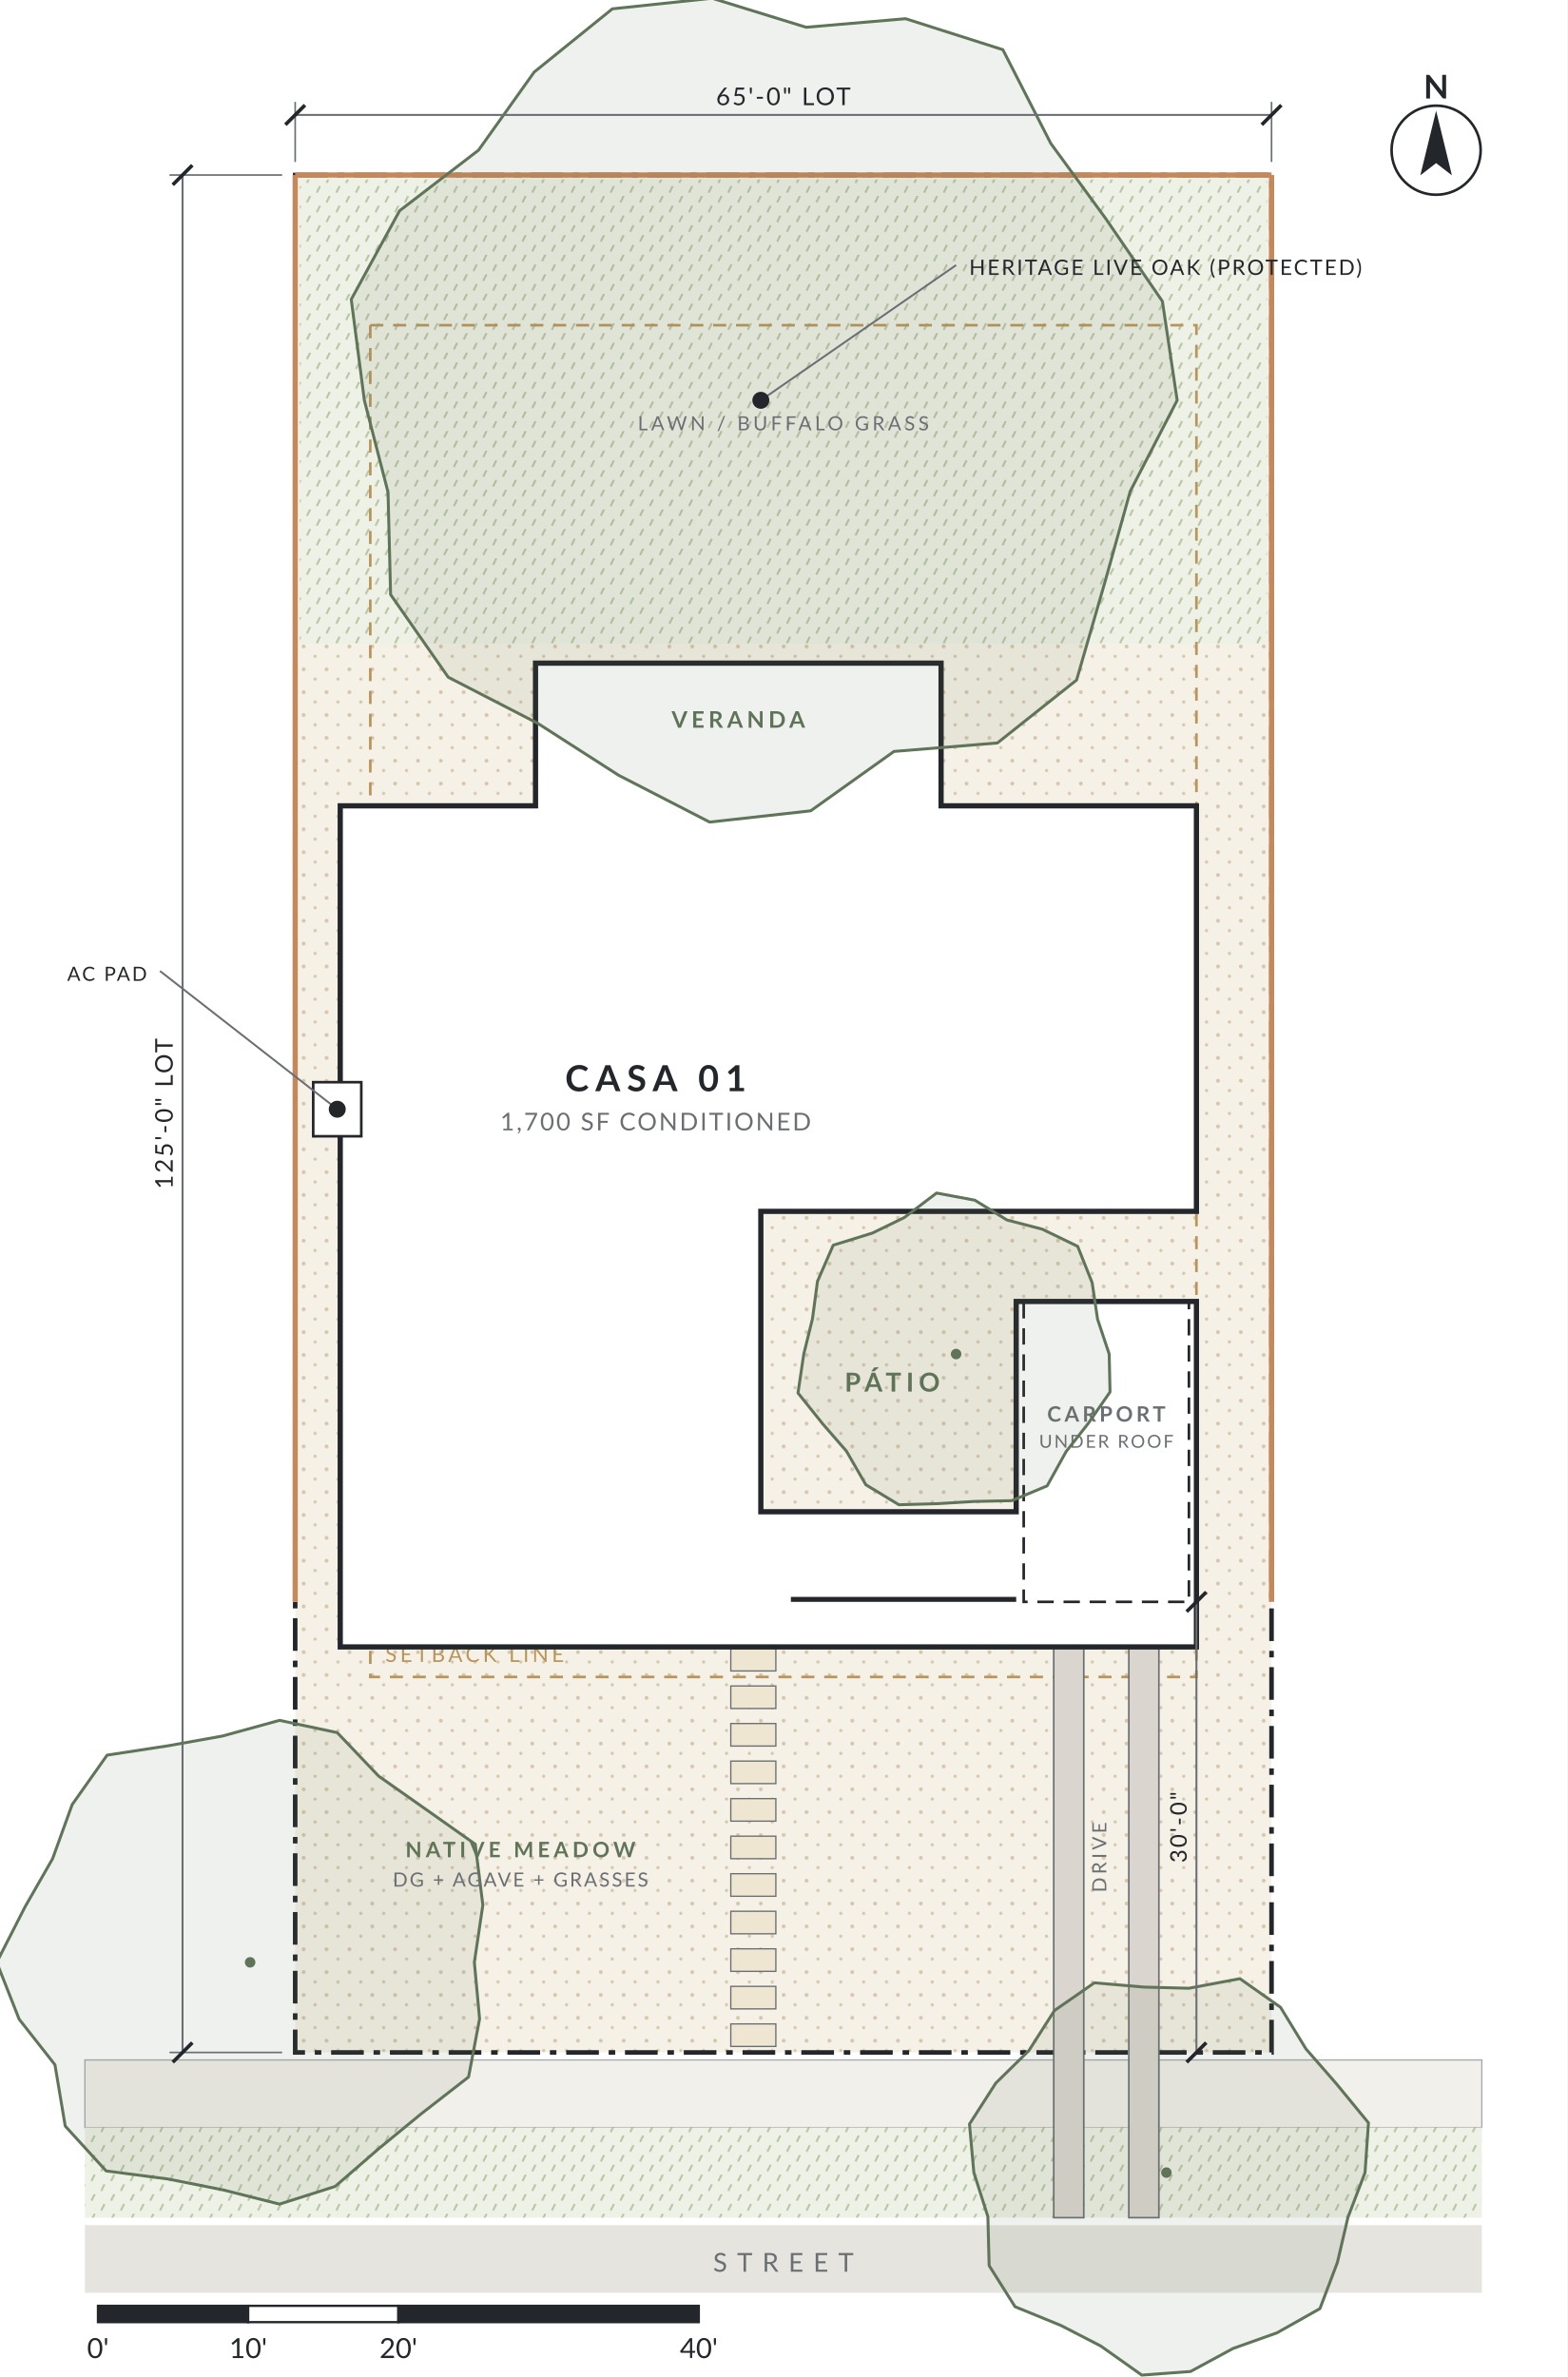
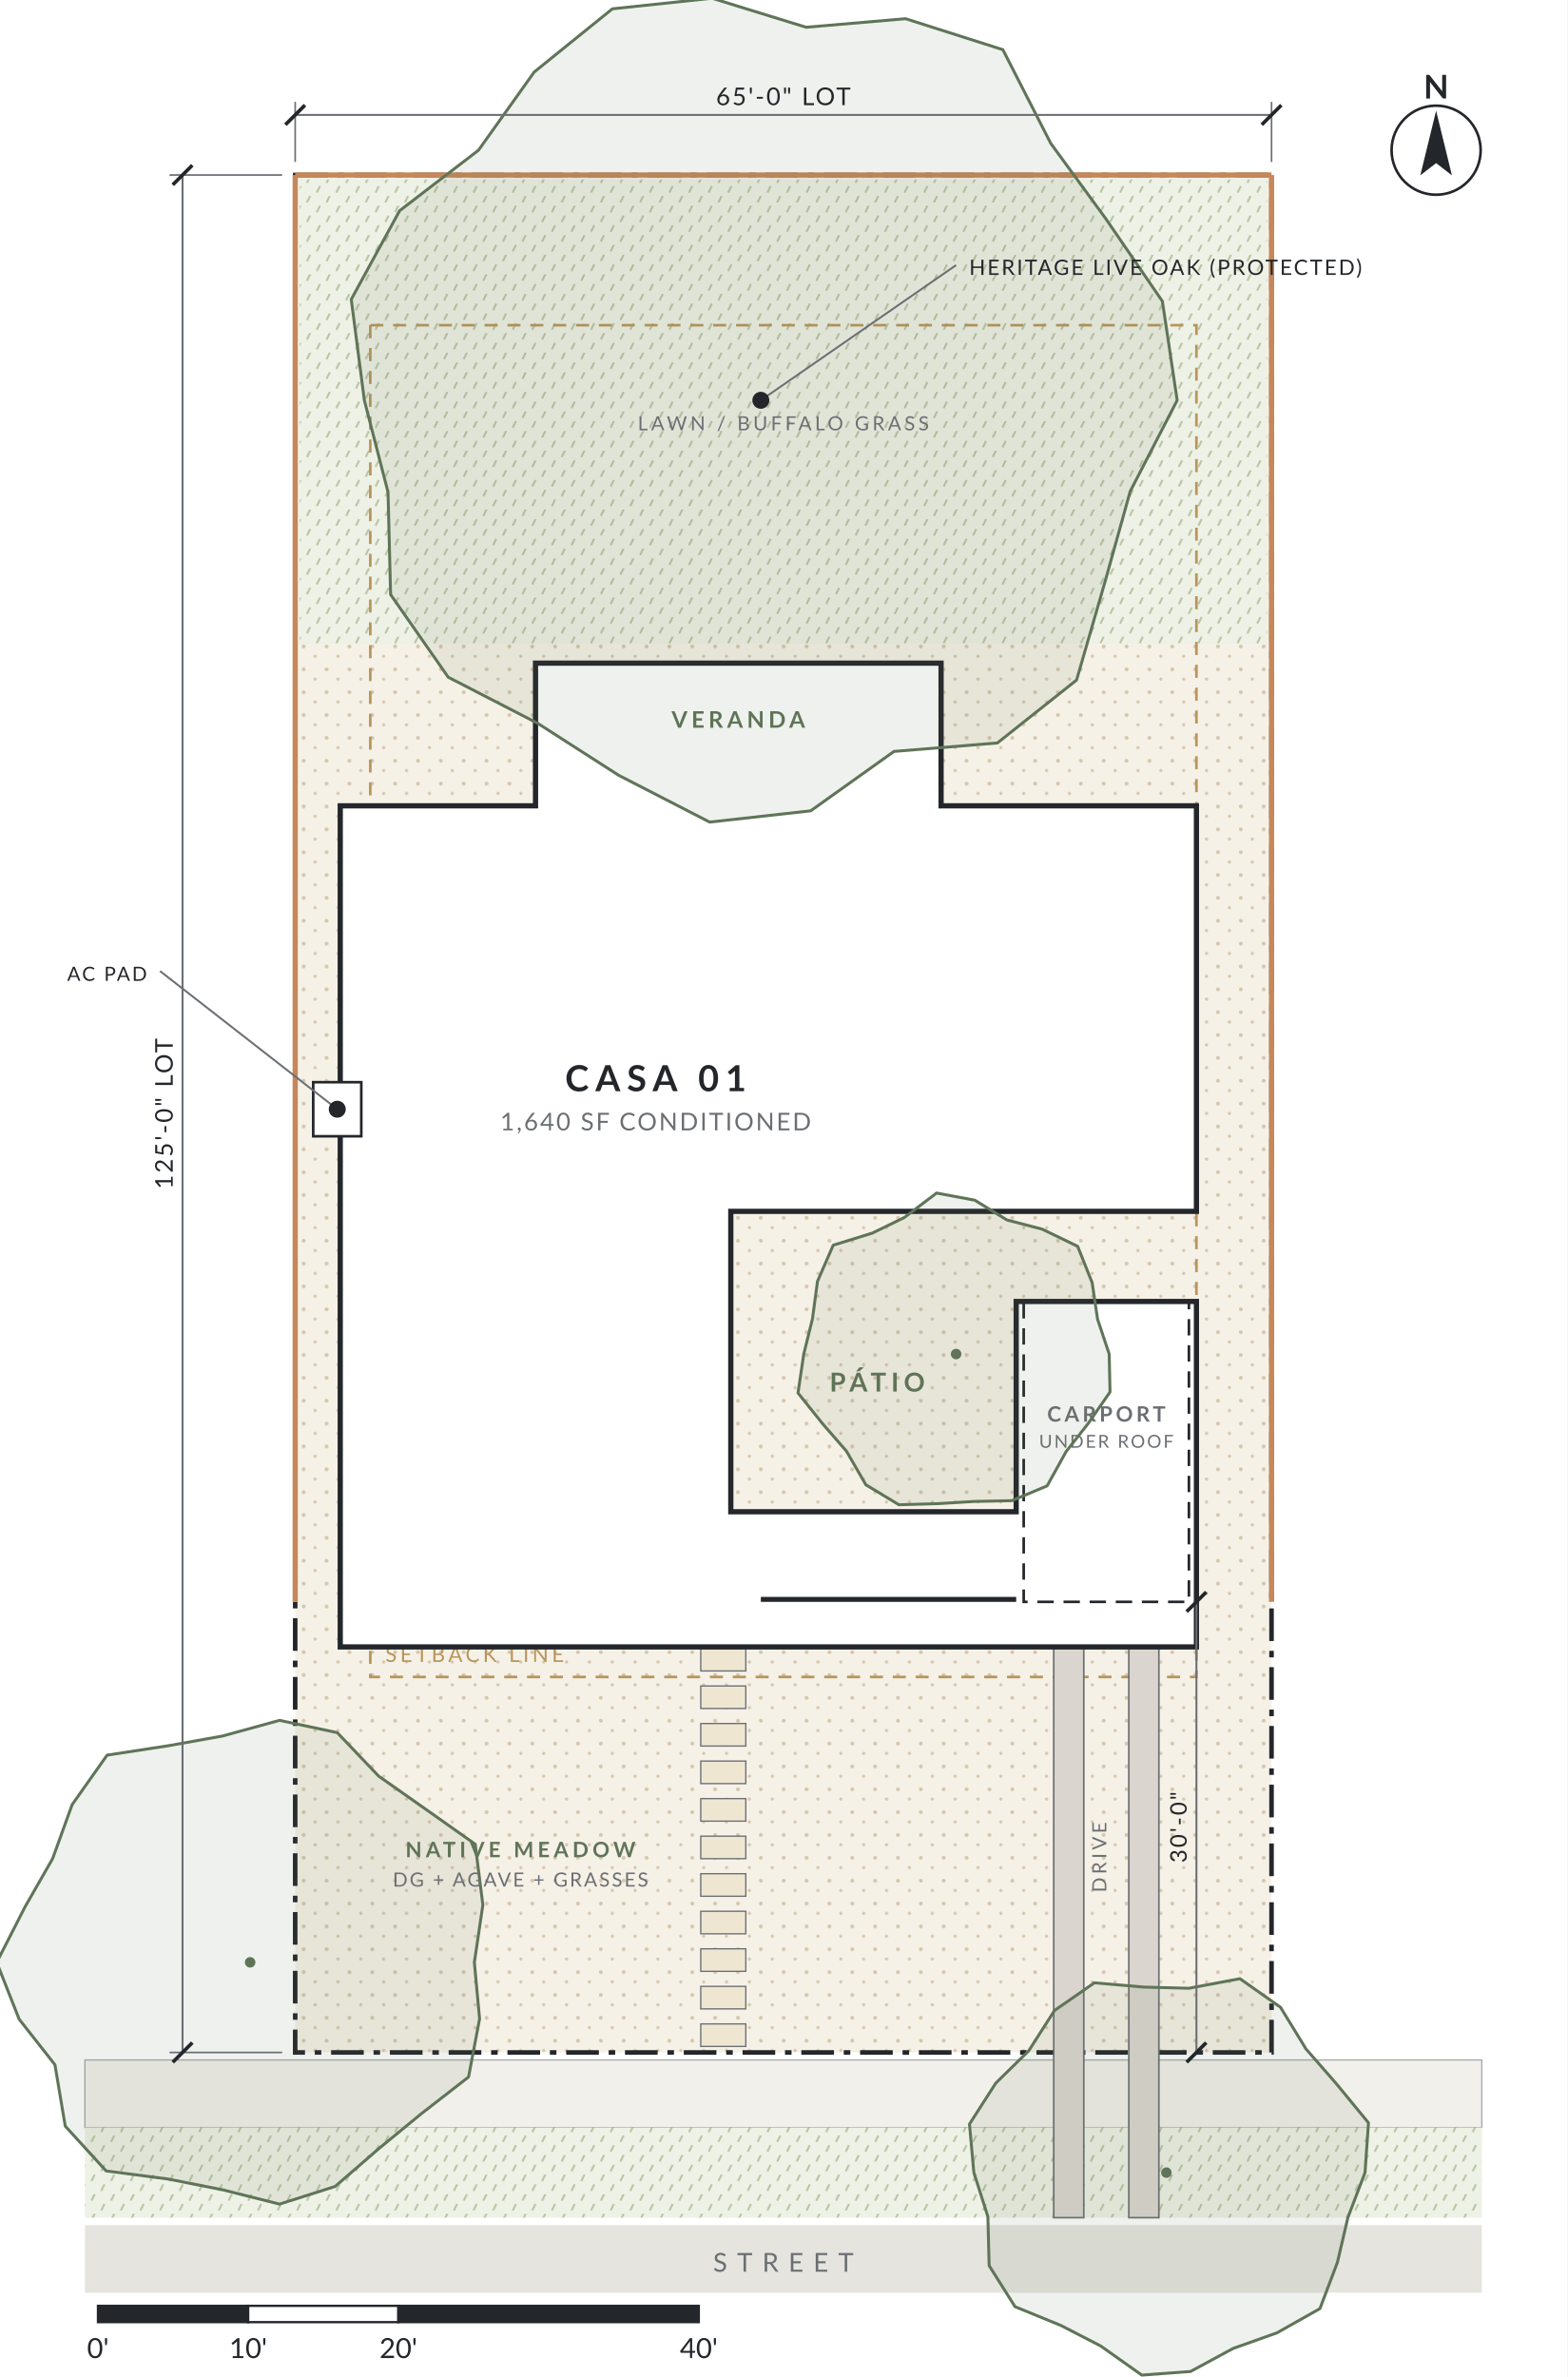
<svg xmlns="http://www.w3.org/2000/svg" viewBox="0 0 480 728" width="480" height="728" data-x0="-14" data-y0="-16" data-y1="131" data-pad="26" data-scale="4.6" data-flip="1">
  <defs>
    <pattern id="pavers" width="18" height="12" patternUnits="userSpaceOnUse">
      <rect width="18" height="12" fill="#f3efe6" />
      <path d="M0 0 H18 M0 0 V12 M9 6 V12 M0 6 H18" stroke="#d2c9b6" stroke-width="0.6" />
    </pattern>
    <pattern id="dg" width="7" height="7" patternUnits="userSpaceOnUse">
      <rect width="7" height="7" fill="#f6f1e7" />
      <circle cx="2" cy="2" r="0.6" fill="#d6c7ad" />
      <circle cx="5.5" cy="5" r="0.5" fill="#d6c7ad" />
    </pattern>
    <pattern id="mosaic" width="7" height="7" patternUnits="userSpaceOnUse">
      <rect width="7" height="7" fill="#2a2a29" />
      <path d="M0 2 L3 0 L7 3 M2 7 L4 4 L7 6 M0 5 L3 4" stroke="#8b847a" stroke-width="0.5" fill="none" />
    </pattern>
    <pattern id="planting" width="9" height="9" patternUnits="userSpaceOnUse">
      <rect width="9" height="9" fill="#eef1e8" />
      <circle cx="2.5" cy="2.5" r="1.1" fill="none" stroke="#a9b89a" stroke-width="0.5" />
      <circle cx="7" cy="6.5" r="0.8" fill="none" stroke="#a9b89a" stroke-width="0.5" />
    </pattern>
    <pattern id="lawn" width="6" height="6" patternUnits="userSpaceOnUse">
      <rect width="6" height="6" fill="#eef1e6" />
      <path d="M1 5 l1 -2 M4 2 l1 -2" stroke="#b9c4a3" stroke-width="0.6" />
    </pattern>
    <pattern id="stone" width="16" height="8" patternUnits="userSpaceOnUse">
      <rect width="16" height="8" fill="#efe6d2" />
      <path d="M0 0 H16 M0 4 H16 M5 0 V4 M12 4 V8" stroke="#c9b993" stroke-width="0.5" />
    </pattern>
    <pattern id="diag" width="5" height="5" patternUnits="userSpaceOnUse" patternTransform="rotate(45)">
      <rect width="5" height="5" fill="#ffffff" />
      <line x1="0" y1="0" x2="0" y2="5" stroke="#9a9a9a" stroke-width="0.6" />
    </pattern>
    <pattern id="earth" width="8" height="8" patternUnits="userSpaceOnUse" patternTransform="rotate(45)">
      <rect width="8" height="8" fill="#ffffff" />
      <line x1="0" y1="0" x2="0" y2="8" stroke="#8a8a8a" stroke-width="0.7" />
    </pattern>
  </defs>
  <rect width="100%" height="100%" fill="#ffffff" />
  <rect x="26.00" y="681.50" width="427.80" height="20.70" fill="#e6e4df" stroke="none" stroke-width="1.0" />
  <text x="239.90" y="695.76" font-family="Lato, 'Helvetica Neue', Arial, sans-serif" font-size="8" text-anchor="middle" fill="#6b6f73" font-weight="400" letter-spacing="3">STREET</text>
  <rect x="26.00" y="630.90" width="427.80" height="20.70" fill="#f2f0eb" stroke="#a7aaad" stroke-width="0.4" />
  <rect x="26.00" y="651.60" width="427.80" height="27.60" fill="url(#lawn)" stroke="none" stroke-width="1.0" />
  <rect x="90.40" y="53.60" width="299.00" height="575.00" fill="url(#dg)" stroke="none" stroke-width="1.0" />
  <rect x="91.78" y="54.98" width="296.24" height="142.14" fill="url(#lawn)" stroke="none" stroke-width="1.0" />
  <rect x="90.40" y="53.60" width="299.00" height="575.00" fill="none" stroke="#23262a" stroke-width="1.4" stroke-dasharray="10 3 2 3" />
  <rect x="113.40" y="99.60" width="253.00" height="414.00" fill="none" stroke="#b8955a" stroke-width="0.8" stroke-dasharray="4 3" />
  <text x="118.00" y="509.00" font-family="Lato, 'Helvetica Neue', Arial, sans-serif" font-size="6.5" text-anchor="start" fill="#b8955a" font-weight="400" letter-spacing="1.0">SETBACK LINE</text>
  <rect x="322.70" y="490.60" width="9.20" height="188.60" fill="#dad6cf" stroke="#6b6f73" stroke-width="0.5" />
  <rect x="345.70" y="490.60" width="9.20" height="188.60" fill="#dad6cf" stroke="#6b6f73" stroke-width="0.5" />
-   <rect x="223.80" y="619.86" width="13.80" height="6.90" fill="#efe6d2" stroke="#6b6f73" stroke-width="0.4" />
-   <rect x="223.80" y="608.36" width="13.80" height="6.90" fill="#efe6d2" stroke="#6b6f73" stroke-width="0.4" />
-   <rect x="223.80" y="596.86" width="13.80" height="6.90" fill="#efe6d2" stroke="#6b6f73" stroke-width="0.4" />
-   <rect x="223.80" y="585.36" width="13.80" height="6.90" fill="#efe6d2" stroke="#6b6f73" stroke-width="0.4" />
-   <rect x="223.80" y="573.86" width="13.80" height="6.90" fill="#efe6d2" stroke="#6b6f73" stroke-width="0.4" />
-   <rect x="223.80" y="562.36" width="13.80" height="6.90" fill="#efe6d2" stroke="#6b6f73" stroke-width="0.4" />
-   <rect x="223.80" y="550.86" width="13.80" height="6.90" fill="#efe6d2" stroke="#6b6f73" stroke-width="0.4" />
-   <rect x="223.80" y="539.36" width="13.80" height="6.90" fill="#efe6d2" stroke="#6b6f73" stroke-width="0.4" />
-   <rect x="223.80" y="527.86" width="13.80" height="6.90" fill="#efe6d2" stroke="#6b6f73" stroke-width="0.4" />
-   <rect x="223.80" y="516.36" width="13.80" height="6.90" fill="#efe6d2" stroke="#6b6f73" stroke-width="0.4" />
-   <rect x="223.80" y="504.86" width="13.80" height="6.90" fill="#efe6d2" stroke="#6b6f73" stroke-width="0.4" />
+   <rect x="214.60" y="619.86" width="13.80" height="6.90" fill="#efe6d2" stroke="#6b6f73" stroke-width="0.4" />
+   <rect x="214.60" y="608.36" width="13.80" height="6.90" fill="#efe6d2" stroke="#6b6f73" stroke-width="0.4" />
+   <rect x="214.60" y="596.86" width="13.80" height="6.90" fill="#efe6d2" stroke="#6b6f73" stroke-width="0.4" />
+   <rect x="214.60" y="585.36" width="13.80" height="6.90" fill="#efe6d2" stroke="#6b6f73" stroke-width="0.4" />
+   <rect x="214.60" y="573.86" width="13.80" height="6.90" fill="#efe6d2" stroke="#6b6f73" stroke-width="0.4" />
+   <rect x="214.60" y="562.36" width="13.80" height="6.90" fill="#efe6d2" stroke="#6b6f73" stroke-width="0.4" />
+   <rect x="214.60" y="550.86" width="13.80" height="6.90" fill="#efe6d2" stroke="#6b6f73" stroke-width="0.4" />
+   <rect x="214.60" y="539.36" width="13.80" height="6.90" fill="#efe6d2" stroke="#6b6f73" stroke-width="0.4" />
+   <rect x="214.60" y="527.86" width="13.80" height="6.90" fill="#efe6d2" stroke="#6b6f73" stroke-width="0.4" />
+   <rect x="214.60" y="516.36" width="13.80" height="6.90" fill="#efe6d2" stroke="#6b6f73" stroke-width="0.4" />
+   <rect x="214.60" y="504.86" width="13.80" height="6.90" fill="#efe6d2" stroke="#6b6f73" stroke-width="0.4" />
  <line x1="90.40" y1="490.60" x2="90.40" y2="53.60" stroke="#c4885a" stroke-width="1.6" />
  <line x1="90.40" y1="53.60" x2="389.40" y2="53.60" stroke="#c4885a" stroke-width="1.6" />
  <line x1="389.40" y1="53.60" x2="389.40" y2="490.60" stroke="#c4885a" stroke-width="1.6" />
-   <polygon points="104.20,504.40 366.40,504.40 366.40,398.60 311.20,398.60 311.20,463.00 233.00,463.00 233.00,371.00 366.40,371.00 366.40,246.80 288.20,246.80 288.20,203.10 164.00,203.10 164.00,246.80 104.20,246.80" fill="#ffffff" stroke="#23262a" stroke-width="1.6" />
-   <rect x="242.20" y="489.08" width="69.00" height="1.52" fill="#23262a" stroke="none" stroke-width="1.0" />
+   <polygon points="104.20,504.40 366.40,504.40 366.40,398.60 311.20,398.60 311.20,463.00 223.80,463.00 223.80,371.00 366.40,371.00 366.40,246.80 288.20,246.80 288.20,203.10 164.00,203.10 164.00,246.80 104.20,246.80" fill="#ffffff" stroke="#23262a" stroke-width="1.6" />
+   <rect x="233.00" y="489.08" width="78.20" height="1.52" fill="#23262a" stroke="none" stroke-width="1.0" />
  <text x="200.80" y="334.20" font-family="Lato, 'Helvetica Neue', Arial, sans-serif" font-size="11" text-anchor="middle" fill="#23262a" font-weight="700" letter-spacing="2">CASA 01</text>
-   <text x="200.80" y="334.20" font-family="Lato, 'Helvetica Neue', Arial, sans-serif" font-size="7.5" text-anchor="middle" fill="#6b6f73" font-weight="400" letter-spacing="0.6" dy="12">1,700 SF CONDITIONED</text>
-   <text x="273.25" y="426.20" font-family="Lato, 'Helvetica Neue', Arial, sans-serif" font-size="8" text-anchor="middle" fill="#5f7458" font-weight="700" letter-spacing="1.5">PÁTIO</text>
+   <text x="200.80" y="334.20" font-family="Lato, 'Helvetica Neue', Arial, sans-serif" font-size="7.5" text-anchor="middle" fill="#6b6f73" font-weight="400" letter-spacing="0.6" dy="12">1,640 SF CONDITIONED</text>
+   <text x="268.65" y="426.20" font-family="Lato, 'Helvetica Neue', Arial, sans-serif" font-size="8" text-anchor="middle" fill="#5f7458" font-weight="700" letter-spacing="1.5">PÁTIO</text>
  <rect x="313.50" y="398.60" width="50.60" height="92.00" fill="none" stroke="#23262a" stroke-width="0.8" stroke-dasharray="5 3" />
  <text x="338.80" y="435.40" font-family="Lato, 'Helvetica Neue', Arial, sans-serif" font-size="6.5" text-anchor="middle" fill="#6b6f73" font-weight="700" letter-spacing="1.0">CARPORT</text>
  <text x="338.80" y="435.40" font-family="Lato, 'Helvetica Neue', Arial, sans-serif" font-size="5.5" text-anchor="middle" fill="#6b6f73" font-weight="400" letter-spacing="0.6" dy="8">UNDER ROOF</text>
  <rect x="95.92" y="331.44" width="14.72" height="16.56" fill="#ffffff" stroke="#23262a" stroke-width="0.8" />
  <line x1="103.28" y1="339.72" x2="49.00" y2="297.40" stroke="#6b6f73" stroke-width="0.6" />
  <circle cx="103.28" cy="339.72" r="2.6" fill="#23262a" />
  <text x="49.00" y="297.40" font-family="Lato, 'Helvetica Neue', Arial, sans-serif" font-size="6" text-anchor="end" fill="#23262a" font-weight="400" letter-spacing="0.6" dx="-4" dy="3">AC PAD</text>
  <text x="226.10" y="222.88" font-family="Lato, 'Helvetica Neue', Arial, sans-serif" font-size="7" text-anchor="middle" fill="#5f7458" font-weight="700" letter-spacing="1.2">VERANDA</text>
  <path d="M 360.50,122.60 L 355.98,92.29 L 338.73,67.11 L 321.80,43.93 L 307.12,15.22 L 277.32,5.73 L 246.87,8.35 L 218.05,-0.54 L 187.53,2.71 L 163.60,22.06 L 146.54,46.00 L 122.38,64.54 L 107.57,91.69 L 111.58,122.60 L 118.83,150.74 L 119.62,182.10 L 137.27,207.41 L 164.70,221.55 L 189.45,237.44 L 217.32,251.78 L 248.27,248.33 L 273.78,230.14 L 305.44,227.55 L 329.70,208.27 L 338.47,177.95 L 346.12,150.48 Z" fill="rgba(95,116,88,0.10)" stroke="#5f7458" stroke-width="0.9" stroke-linejoin="round" />
  <circle cx="233.00" cy="122.60" r="1.61" fill="#5f7458" stroke="none" stroke-width="1.0" />
  <path d="M 339.68,414.70 L 336.12,404.02 L 334.46,392.84 L 330.03,381.72 L 319.19,376.46 L 308.37,373.64 L 298.52,367.58 L 286.81,365.39 L 276.94,372.89 L 267.21,377.63 L 255.17,381.36 L 250.35,392.42 L 248.82,403.86 L 246.15,414.70 L 244.38,426.63 L 251.98,436.12 L 259.22,444.45 L 265.16,454.74 L 275.29,460.86 L 287.24,460.52 L 298.28,459.85 L 309.83,459.61 L 320.67,455.08 L 326.50,444.56 L 333.27,435.94 L 339.94,426.32 Z" fill="rgba(95,116,88,0.10)" stroke="#5f7458" stroke-width="0.9" stroke-linejoin="round" />
  <circle cx="292.80" cy="414.70" r="1.61" fill="#5f7458" stroke="none" stroke-width="1.0" />
  <path d="M 145.27,601.00 L 147.87,583.43 L 145.53,564.82 L 129.91,553.78 L 115.96,543.97 L 103.28,530.65 L 85.60,526.89 L 68.18,531.68 L 51.45,534.68 L 32.80,537.54 L 22.09,552.71 L 16.11,569.25 L 7.67,584.01 L -1.00,601.00 L 5.87,618.43 L 16.83,632.37 L 19.98,651.16 L 32.50,664.89 L 51.43,667.36 L 68.14,670.66 L 85.59,675.05 L 102.63,669.64 L 115.99,658.07 L 128.98,647.40 L 143.50,636.11 L 146.87,618.32 Z" fill="rgba(95,116,88,0.10)" stroke="#5f7458" stroke-width="0.9" stroke-linejoin="round" />
  <circle cx="76.60" cy="601.00" r="1.61" fill="#5f7458" stroke="none" stroke-width="1.0" />
  <path d="M 418.03,665.40 L 419.08,650.15 L 409.19,638.11 L 399.95,627.53 L 392.15,614.77 L 379.72,606.01 L 364.06,608.94 L 350.30,608.58 L 335.15,607.27 L 322.93,615.75 L 315.06,628.07 L 304.96,637.98 L 296.90,650.54 L 298.24,665.40 L 302.53,678.87 L 302.92,693.89 L 310.85,706.47 L 324.89,712.21 L 337.07,718.49 L 349.67,727.42 L 364.60,726.31 L 377.62,719.26 L 391.07,714.47 L 404.22,707.06 L 409.58,692.89 L 412.80,679.10 Z" fill="rgba(95,116,88,0.10)" stroke="#5f7458" stroke-width="0.9" stroke-linejoin="round" />
  <circle cx="357.20" cy="665.40" r="1.61" fill="#5f7458" stroke="none" stroke-width="1.0" />
  <line x1="233.00" y1="122.60" x2="292.80" y2="81.20" stroke="#6b6f73" stroke-width="0.6" />
  <circle cx="233.00" cy="122.60" r="2.6" fill="#23262a" />
  <text x="292.80" y="81.20" font-family="Lato, 'Helvetica Neue', Arial, sans-serif" font-size="6.5" text-anchor="start" fill="#23262a" font-weight="400" letter-spacing="0.6" dx="4" dy="3">HERITAGE LIVE OAK (PROTECTED)</text>
  <text x="159.40" y="568.80" font-family="Lato, 'Helvetica Neue', Arial, sans-serif" font-size="6.5" text-anchor="middle" fill="#5f7458" font-weight="700" letter-spacing="1.2">NATIVE MEADOW</text>
  <text x="159.40" y="568.80" font-family="Lato, 'Helvetica Neue', Arial, sans-serif" font-size="6" text-anchor="middle" fill="#6b6f73" font-weight="400" letter-spacing="0.6" dy="9">DG + AGAVE + GRASSES</text>
  <text x="338.80" y="568.80" font-family="Lato, 'Helvetica Neue', Arial, sans-serif" font-size="6" text-anchor="middle" fill="#6b6f73" font-weight="400" letter-spacing="1.0" transform="rotate(-90 338.8 568.8)">DRIVE</text>
  <text x="239.90" y="131.80" font-family="Lato, 'Helvetica Neue', Arial, sans-serif" font-size="6" text-anchor="middle" fill="#6b6f73" font-weight="400" letter-spacing="1.0">LAWN / BUFFALO GRASS</text>
  <line x1="90.40" y1="35.20" x2="389.40" y2="35.20" stroke="#6b6f73" stroke-width="0.6" />
  <line x1="90.40" y1="49.60" x2="90.40" y2="31.20" stroke="#6b6f73" stroke-width="0.5" />
  <line x1="87.40" y1="38.20" x2="93.40" y2="32.20" stroke="#23262a" stroke-width="1.1" />
  <line x1="389.40" y1="49.60" x2="389.40" y2="31.20" stroke="#6b6f73" stroke-width="0.5" />
  <line x1="386.40" y1="38.20" x2="392.40" y2="32.20" stroke="#23262a" stroke-width="1.1" />
  <text x="239.90" y="35.20" font-family="Lato, 'Helvetica Neue', Arial, sans-serif" font-size="7.5" text-anchor="middle" fill="#23262a" font-weight="400" letter-spacing="0.6" dy="-3">65'-0" LOT</text>
  <line x1="55.90" y1="628.60" x2="55.90" y2="53.60" stroke="#6b6f73" stroke-width="0.6" />
  <line x1="86.40" y1="628.60" x2="51.90" y2="628.60" stroke="#6b6f73" stroke-width="0.5" />
  <line x1="52.90" y1="631.60" x2="58.90" y2="625.60" stroke="#23262a" stroke-width="1.1" />
  <line x1="86.40" y1="53.60" x2="51.90" y2="53.60" stroke="#6b6f73" stroke-width="0.5" />
  <line x1="52.90" y1="56.60" x2="58.90" y2="50.60" stroke="#23262a" stroke-width="1.1" />
  <text x="55.90" y="341.10" font-family="Lato, 'Helvetica Neue', Arial, sans-serif" font-size="7.5" text-anchor="middle" fill="#23262a" letter-spacing="0.6" transform="rotate(-90 55.90 341.10)" dy="-3">125'-0" LOT</text>
  <line x1="366.40" y1="628.60" x2="366.40" y2="490.60" stroke="#6b6f73" stroke-width="0.6" />
  <line x1="370.40" y1="628.60" x2="370.40" y2="628.60" stroke="#6b6f73" stroke-width="0.5" />
  <line x1="363.40" y1="631.60" x2="369.40" y2="625.60" stroke="#23262a" stroke-width="1.1" />
  <line x1="370.40" y1="490.60" x2="370.40" y2="490.60" stroke="#6b6f73" stroke-width="0.5" />
  <line x1="363.40" y1="493.60" x2="369.40" y2="487.60" stroke="#23262a" stroke-width="1.1" />
  <text x="366.40" y="559.60" font-family="Lato, 'Helvetica Neue', Arial, sans-serif" font-size="7" text-anchor="middle" fill="#23262a" letter-spacing="0.6" transform="rotate(-90 366.40 559.60)" dy="-3">30'-0"</text>
  <g transform="translate(439.8,46)">
    <circle r="13.64" fill="none" stroke="#23262a" stroke-width="0.8" />
    <path d="M0 -12.1 L4.84 7.7 L0 3.96 L-4.84 7.7 Z" fill="#23262a" />
    <text y="-15.84" font-family="Lato, 'Helvetica Neue', Arial, sans-serif" font-size="10" text-anchor="middle" font-weight="700" fill="#23262a">N</text>
  </g>
  <g transform="translate(30,706.2)">
    <rect x="0.0" y="0" width="46.0" height="5" fill="#23262a" stroke="#23262a" stroke-width="0.7" />
    <rect x="46.0" y="0" width="46.0" height="5" fill="#ffffff" stroke="#23262a" stroke-width="0.7" />
    <rect x="92.0" y="0" width="92.0" height="5" fill="#23262a" stroke="#23262a" stroke-width="0.7" />
    <text x="0.0" y="16" font-family="Lato, 'Helvetica Neue', Arial, sans-serif" font-size="8.5" text-anchor="middle" fill="#23262a">0'</text>
    <text x="46.0" y="16" font-family="Lato, 'Helvetica Neue', Arial, sans-serif" font-size="8.5" text-anchor="middle" fill="#23262a">10'</text>
    <text x="92.0" y="16" font-family="Lato, 'Helvetica Neue', Arial, sans-serif" font-size="8.5" text-anchor="middle" fill="#23262a">20'</text>
    <text x="184.0" y="16" font-family="Lato, 'Helvetica Neue', Arial, sans-serif" font-size="8.5" text-anchor="middle" fill="#23262a">40'</text>
  </g>
</svg>
